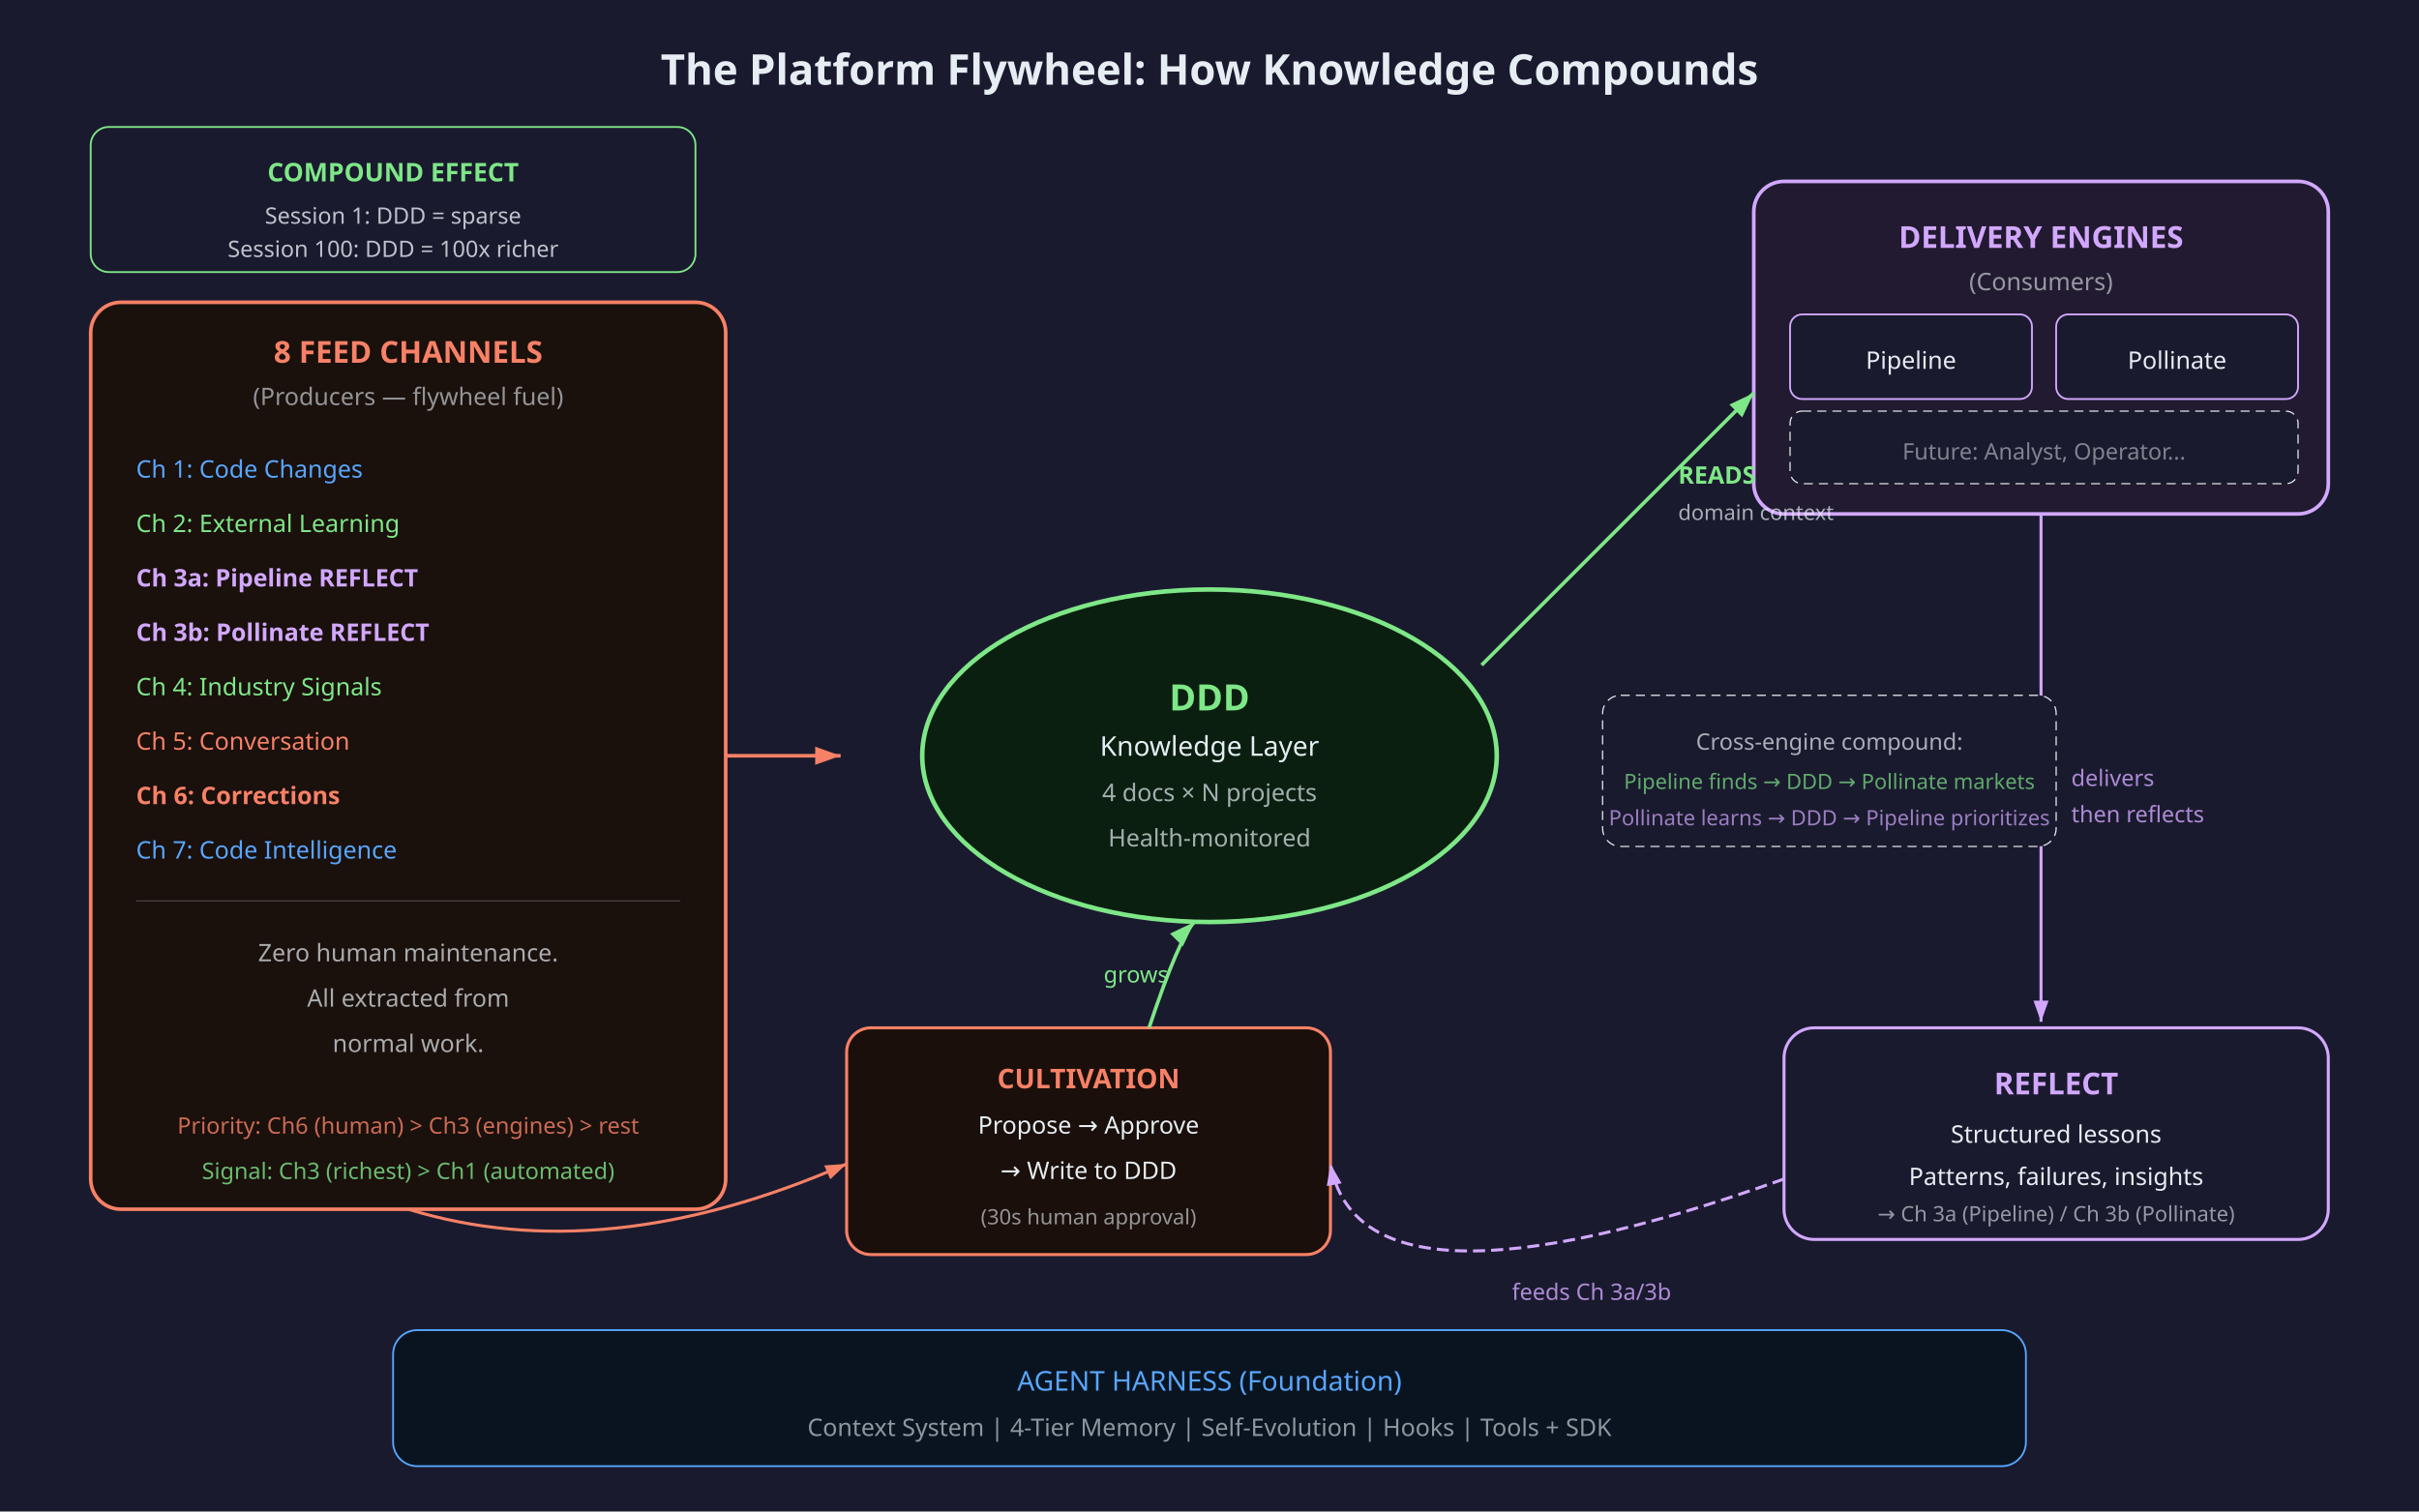
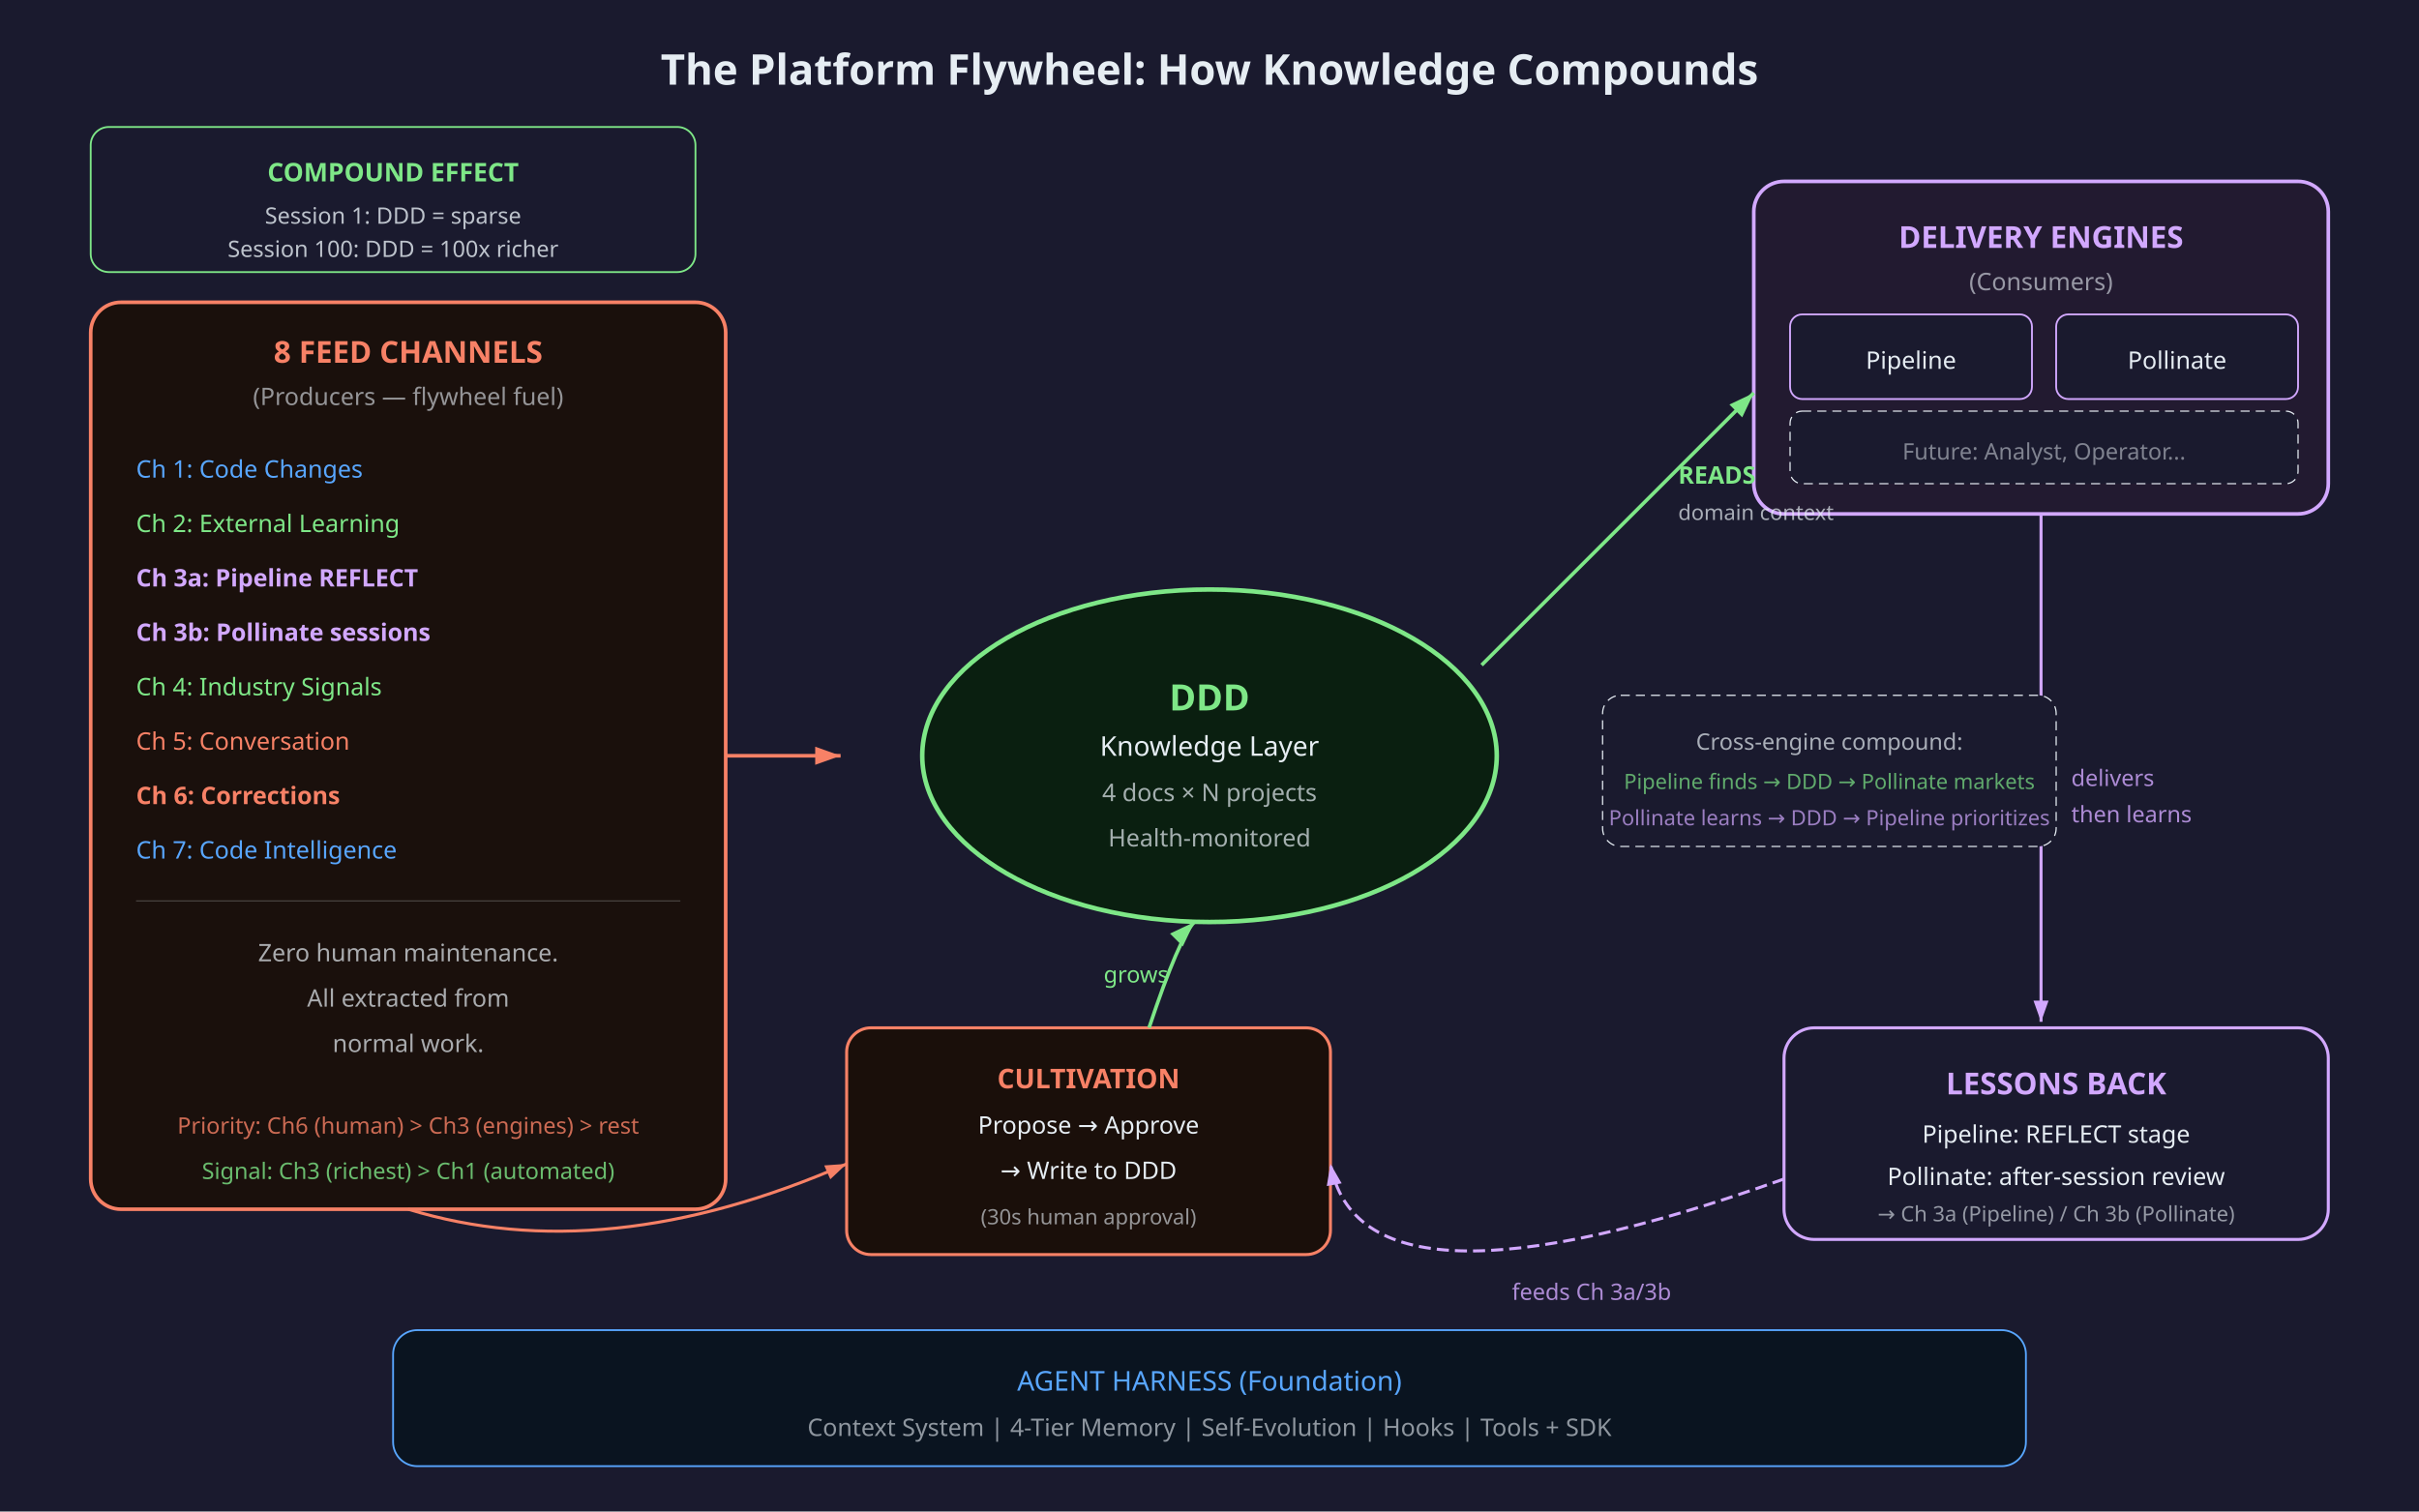
<svg xmlns="http://www.w3.org/2000/svg" viewBox="0 0 800 500" font-family="sans-serif">
  <rect width="800" height="500" fill="#1a1a2e" />
  <text x="400" y="28" fill="#e6edf3" font-size="14" font-weight="bold" text-anchor="middle">The Platform Flywheel: How Knowledge Compounds</text>
  <ellipse cx="400" cy="250" rx="95" ry="55" fill="#0a1f10" stroke="#7ee787" stroke-width="1.5" />
  <text x="400" y="235" fill="#7ee787" font-size="12" font-weight="bold" text-anchor="middle">DDD</text>
  <text x="400" y="250" fill="#e6edf3" font-size="9" text-anchor="middle">Knowledge Layer</text>
  <text x="400" y="265" fill="#e6edf3" font-size="8" text-anchor="middle" fill-opacity="0.7">4 docs × N projects</text>
  <text x="400" y="280" fill="#e6edf3" font-size="8" text-anchor="middle" fill-opacity="0.7">Health-monitored</text>
  <rect x="580" y="60" width="190" height="110" rx="10" fill="#221a30" stroke="#d2a8ff" stroke-width="1.2" />
  <text x="675" y="82" fill="#d2a8ff" font-size="10" font-weight="bold" text-anchor="middle">DELIVERY ENGINES</text>
  <text x="675" y="96" fill="#e6edf3" font-size="8" text-anchor="middle" fill-opacity="0.6">(Consumers)</text>
  <rect x="592" y="104" width="80" height="28" rx="4" fill="#1a1a2e" stroke="#d2a8ff" stroke-width="0.6" />
  <text x="632" y="122" fill="#e6edf3" font-size="8" text-anchor="middle">Pipeline</text>
  <rect x="680" y="104" width="80" height="28" rx="4" fill="#1a1a2e" stroke="#d2a8ff" stroke-width="0.6" />
  <text x="720" y="122" fill="#e6edf3" font-size="8" text-anchor="middle">Pollinate</text>
  <rect x="592" y="136" width="168" height="24" rx="4" fill="#1a1a2e" stroke="#e6edf3" stroke-width="0.4" stroke-dasharray="3,2" />
  <text x="676" y="152" fill="#e6edf3" font-size="7.5" text-anchor="middle" fill-opacity="0.5">Future: Analyst, Operator...</text>
  <path d="M 490 220 Q 550 160 580 130" fill="none" stroke="#7ee787" stroke-width="1.2" marker-end="url(#arrG)" />
  <text x="555" y="160" fill="#7ee787" font-size="8" font-weight="bold">READS</text>
  <text x="555" y="172" fill="#e6edf3" font-size="7" fill-opacity="0.7">domain context</text>
  <rect x="590" y="340" width="180" height="70" rx="10" fill="#1a1a2e" stroke="#d2a8ff" stroke-width="1" />
-   <text x="680" y="362" fill="#d2a8ff" font-size="10" font-weight="bold" text-anchor="middle">REFLECT</text>
-   <text x="680" y="378" fill="#e6edf3" font-size="8" text-anchor="middle">Structured lessons</text>
-   <text x="680" y="392" fill="#e6edf3" font-size="8" text-anchor="middle">Patterns, failures, insights</text>
+   <text x="680" y="362" fill="#d2a8ff" font-size="10" font-weight="bold" text-anchor="middle">LESSONS BACK</text>
+   <text x="680" y="378" fill="#e6edf3" font-size="8" text-anchor="middle">Pipeline: REFLECT stage</text>
+   <text x="680" y="392" fill="#e6edf3" font-size="8" text-anchor="middle">Pollinate: after-session review</text>
  <text x="680" y="404" fill="#e6edf3" font-size="7" text-anchor="middle" fill-opacity="0.6">→ Ch 3a (Pipeline) / Ch 3b (Pollinate)</text>
  <path d="M 675 170 L 675 338" fill="none" stroke="#d2a8ff" stroke-width="1" marker-end="url(#arrP)" />
  <text x="685" y="260" fill="#d2a8ff" font-size="7.5" fill-opacity="0.8">delivers</text>
-   <text x="685" y="272" fill="#d2a8ff" font-size="7.5" fill-opacity="0.8">then reflects</text>
+   <text x="685" y="272" fill="#d2a8ff" font-size="7.5" fill-opacity="0.8">then learns</text>
  <rect x="30" y="100" width="210" height="300" rx="10" fill="#1a100c" stroke="#f78166" stroke-width="1.2" />
  <text x="135" y="120" fill="#f78166" font-size="10" font-weight="bold" text-anchor="middle">8 FEED CHANNELS</text>
  <text x="135" y="134" fill="#e6edf3" font-size="8" text-anchor="middle" fill-opacity="0.6">(Producers — flywheel fuel)</text>
  <text x="45" y="158" fill="#58a6ff" font-size="8">Ch 1: Code Changes</text>
  <text x="45" y="176" fill="#7ee787" font-size="8">Ch 2: External Learning</text>
  <text x="45" y="194" fill="#d2a8ff" font-size="8" font-weight="bold">Ch 3a: Pipeline REFLECT</text>
-   <text x="45" y="212" fill="#d2a8ff" font-size="8" font-weight="bold">Ch 3b: Pollinate REFLECT</text>
+   <text x="45" y="212" fill="#d2a8ff" font-size="8" font-weight="bold">Ch 3b: Pollinate sessions</text>
  <text x="45" y="230" fill="#7ee787" font-size="8">Ch 4: Industry Signals</text>
  <text x="45" y="248" fill="#f78166" font-size="8">Ch 5: Conversation</text>
  <text x="45" y="266" fill="#f78166" font-size="8" font-weight="bold">Ch 6: Corrections</text>
  <text x="45" y="284" fill="#58a6ff" font-size="8">Ch 7: Code Intelligence</text>
  <line x1="45" y1="298" x2="225" y2="298" stroke="#e6edf3" stroke-width="0.3" stroke-opacity="0.3" />
  <text x="135" y="318" fill="#e6edf3" font-size="8" text-anchor="middle" fill-opacity="0.7">Zero human maintenance.</text>
  <text x="135" y="333" fill="#e6edf3" font-size="8" text-anchor="middle" fill-opacity="0.7">All extracted from</text>
  <text x="135" y="348" fill="#e6edf3" font-size="8" text-anchor="middle" fill-opacity="0.7">normal work.</text>
  <text x="135" y="375" fill="#f78166" font-size="7.5" text-anchor="middle" fill-opacity="0.8">Priority: Ch6 (human) &gt; Ch3 (engines) &gt; rest</text>
  <text x="135" y="390" fill="#7ee787" font-size="7.5" text-anchor="middle" fill-opacity="0.8">Signal: Ch3 (richest) &gt; Ch1 (automated)</text>
  <path d="M 240 250 L 278 250" fill="none" stroke="#f78166" stroke-width="1.2" marker-end="url(#arrO)" />
  <rect x="280" y="340" width="160" height="75" rx="8" fill="#1a0f0a" stroke="#f78166" stroke-width="1" />
  <text x="360" y="360" fill="#f78166" font-size="9" font-weight="bold" text-anchor="middle">CULTIVATION</text>
  <text x="360" y="375" fill="#e6edf3" font-size="8" text-anchor="middle">Propose → Approve</text>
  <text x="360" y="390" fill="#e6edf3" font-size="8" text-anchor="middle">→ Write to DDD</text>
  <text x="360" y="405" fill="#e6edf3" font-size="7" text-anchor="middle" fill-opacity="0.6">(30s human approval)</text>
  <path d="M 135 400 Q 200 420 280 385" fill="none" stroke="#f78166" stroke-width="1" marker-end="url(#arrO)" />
  <path d="M 590 390 Q 450 440 440 385" fill="none" stroke="#d2a8ff" stroke-width="1" stroke-dasharray="4,2" marker-end="url(#arrP)" />
  <text x="500" y="430" fill="#d2a8ff" font-size="7.5" fill-opacity="0.8">feeds Ch 3a/3b</text>
  <path d="M 380 340 Q 390 310 395 305" fill="none" stroke="#7ee787" stroke-width="1.2" marker-end="url(#arrG)" />
  <text x="365" y="325" fill="#7ee787" font-size="7.5">grows</text>
  <rect x="130" y="440" width="540" height="45" rx="8" fill="#0a1420" stroke="#58a6ff" stroke-width="0.6" />
  <text x="400" y="460" fill="#58a6ff" font-size="9" text-anchor="middle">AGENT HARNESS (Foundation)</text>
  <text x="400" y="475" fill="#e6edf3" font-size="8" text-anchor="middle" fill-opacity="0.6">Context System | 4-Tier Memory | Self-Evolution | Hooks | Tools + SDK</text>
  <rect x="530" y="230" width="150" height="50" rx="6" fill="#1a1a2e" stroke="#e6edf3" stroke-width="0.4" stroke-dasharray="3,2" />
  <text x="605" y="248" fill="#e6edf3" font-size="7.5" text-anchor="middle" fill-opacity="0.7">Cross-engine compound:</text>
  <text x="605" y="261" fill="#7ee787" font-size="7" text-anchor="middle" fill-opacity="0.7">Pipeline finds → DDD → Pollinate markets</text>
  <text x="605" y="273" fill="#d2a8ff" font-size="7" text-anchor="middle" fill-opacity="0.7">Pollinate learns → DDD → Pipeline prioritizes</text>
  <rect x="30" y="42" width="200" height="48" rx="6" fill="#1a1a2e" stroke="#7ee787" stroke-width="0.6" />
  <text x="130" y="60" fill="#7ee787" font-size="8.5" text-anchor="middle" font-weight="bold">COMPOUND EFFECT</text>
  <text x="130" y="74" fill="#e6edf3" font-size="7.5" text-anchor="middle" fill-opacity="0.8">Session 1: DDD = sparse</text>
  <text x="130" y="85" fill="#e6edf3" font-size="7.5" text-anchor="middle" fill-opacity="0.8">Session 100: DDD = 100x richer</text>
  <defs>
    <marker id="arrG" markerWidth="7" markerHeight="5" refX="7" refY="2.5" orient="auto">
      <polygon points="0 0, 7 2.5, 0 5" fill="#7ee787" />
    </marker>
    <marker id="arrP" markerWidth="7" markerHeight="5" refX="7" refY="2.5" orient="auto">
      <polygon points="0 0, 7 2.5, 0 5" fill="#d2a8ff" />
    </marker>
    <marker id="arrO" markerWidth="7" markerHeight="5" refX="7" refY="2.5" orient="auto">
      <polygon points="0 0, 7 2.5, 0 5" fill="#f78166" />
    </marker>
    <marker id="arrB" markerWidth="7" markerHeight="5" refX="7" refY="2.5" orient="auto">
      <polygon points="0 0, 7 2.5, 0 5" fill="#58a6ff" />
    </marker>
  </defs>
</svg>
